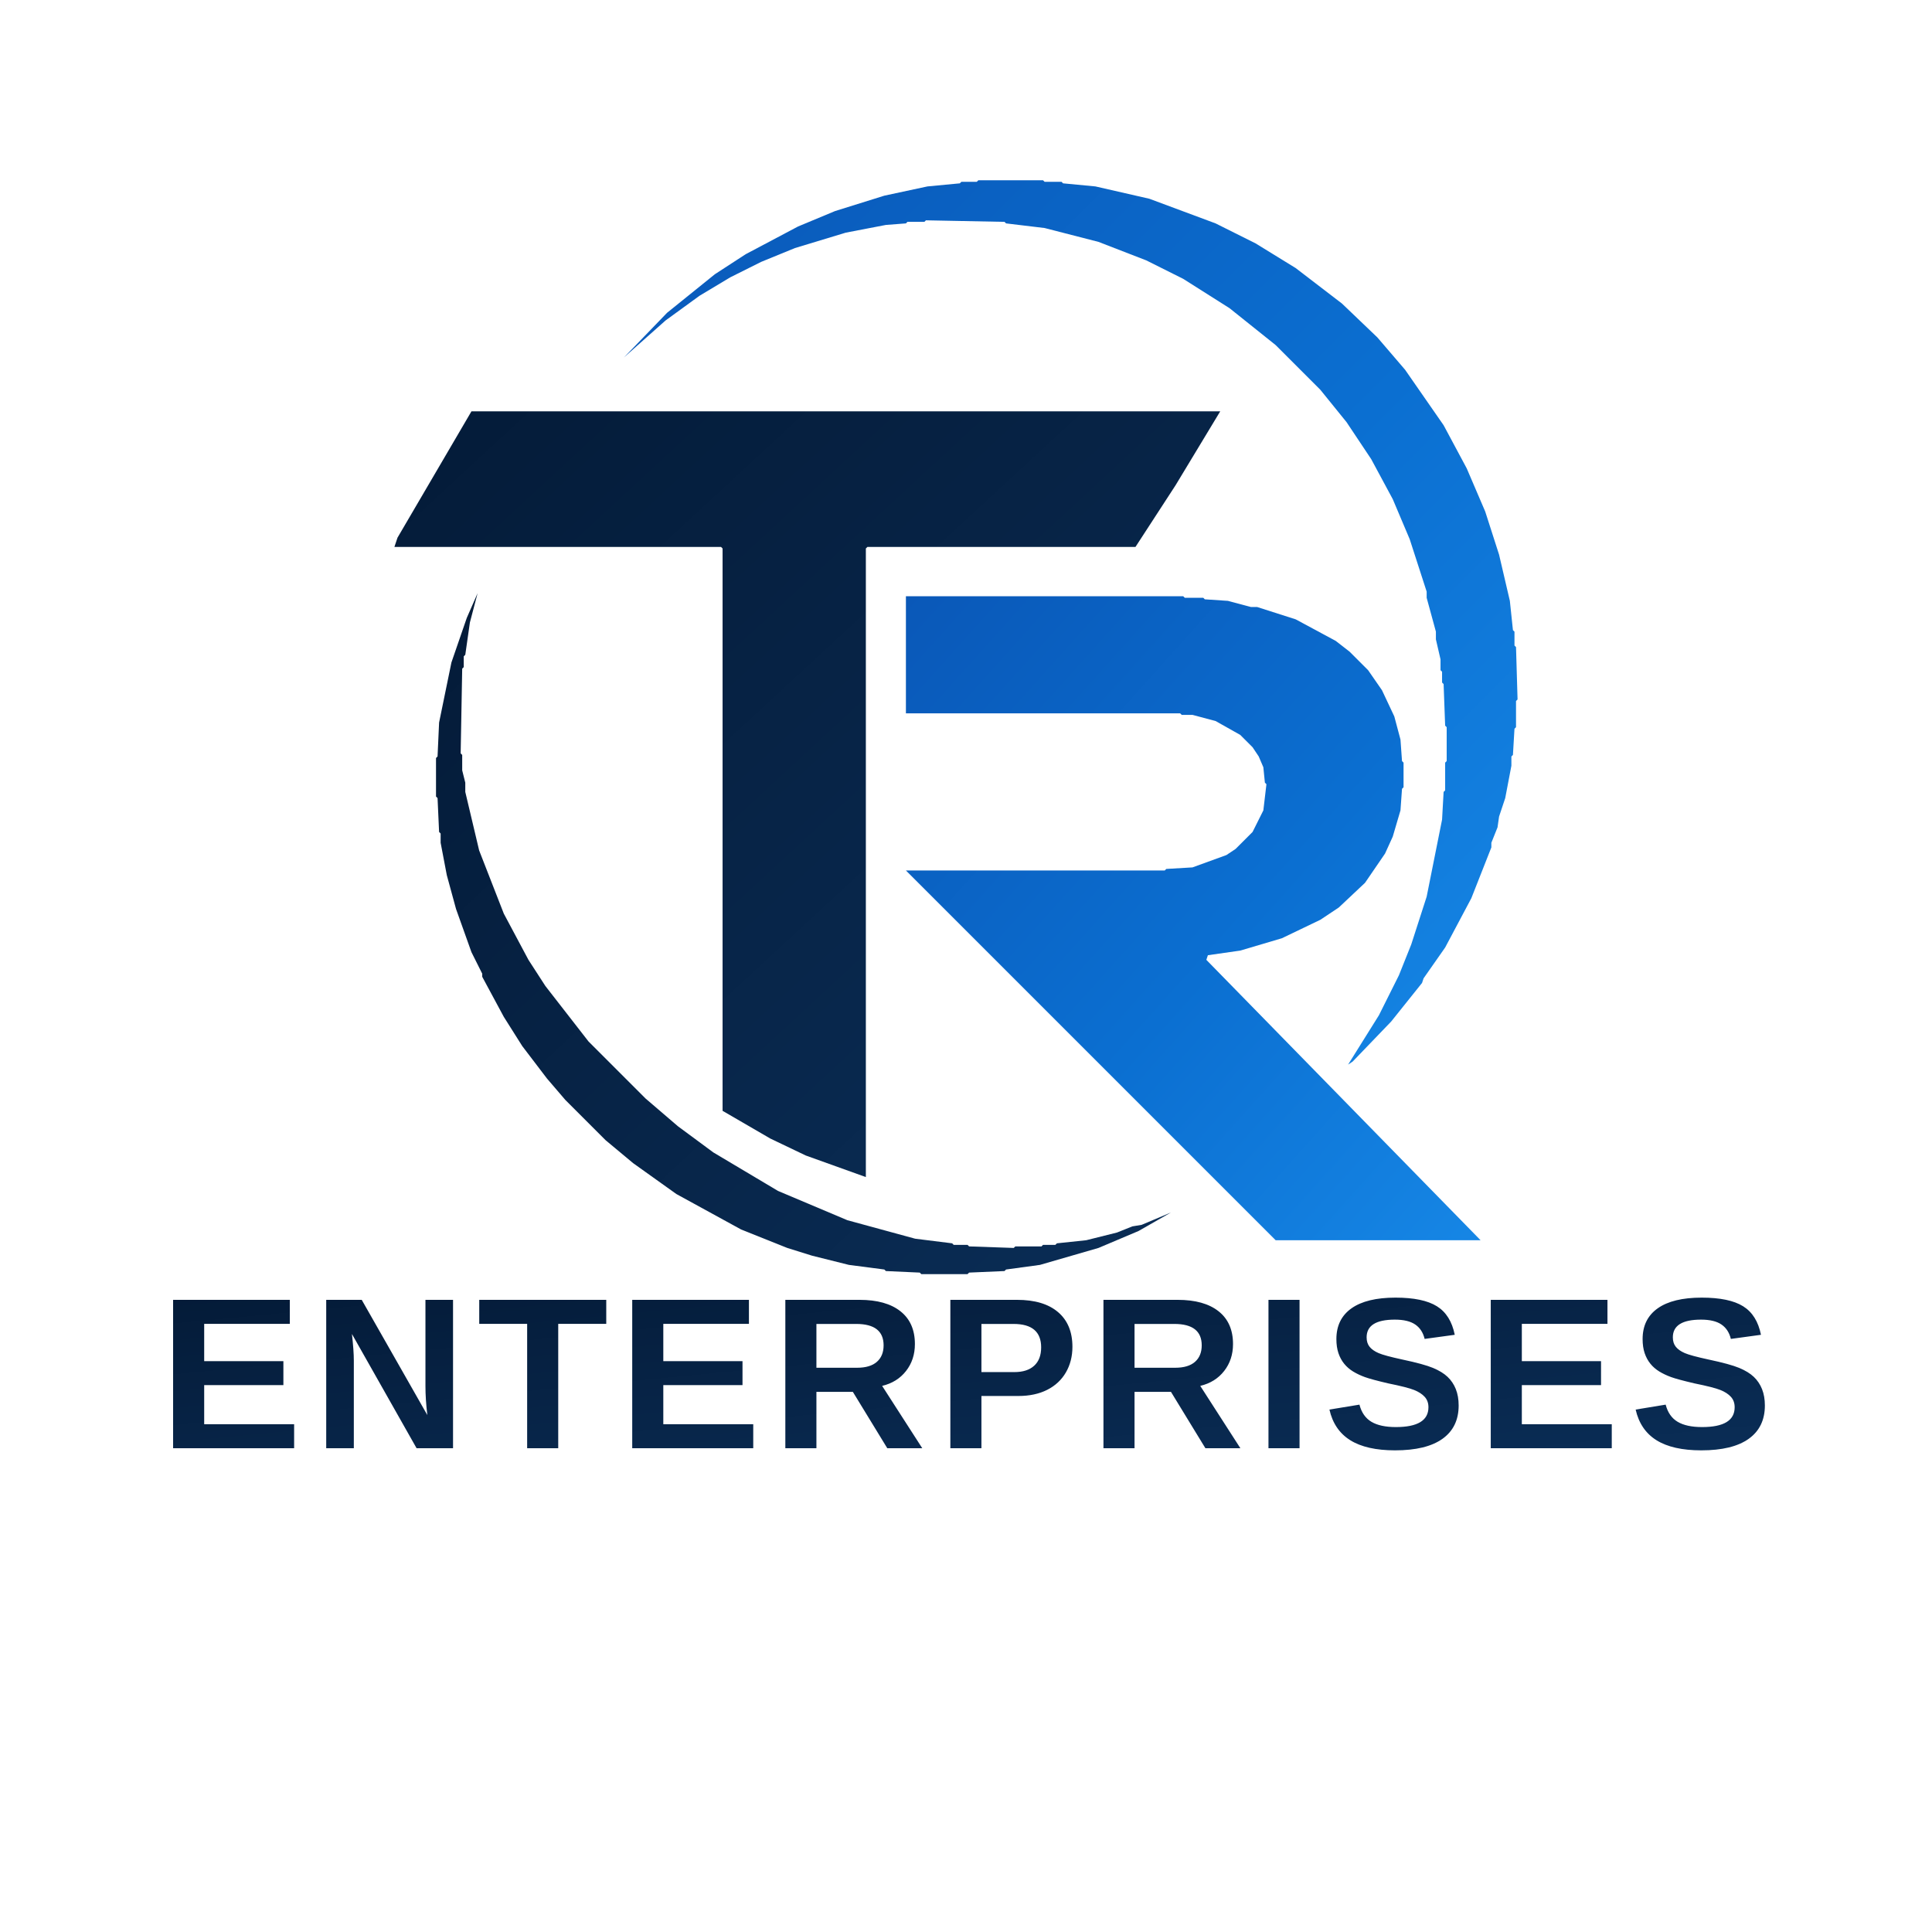
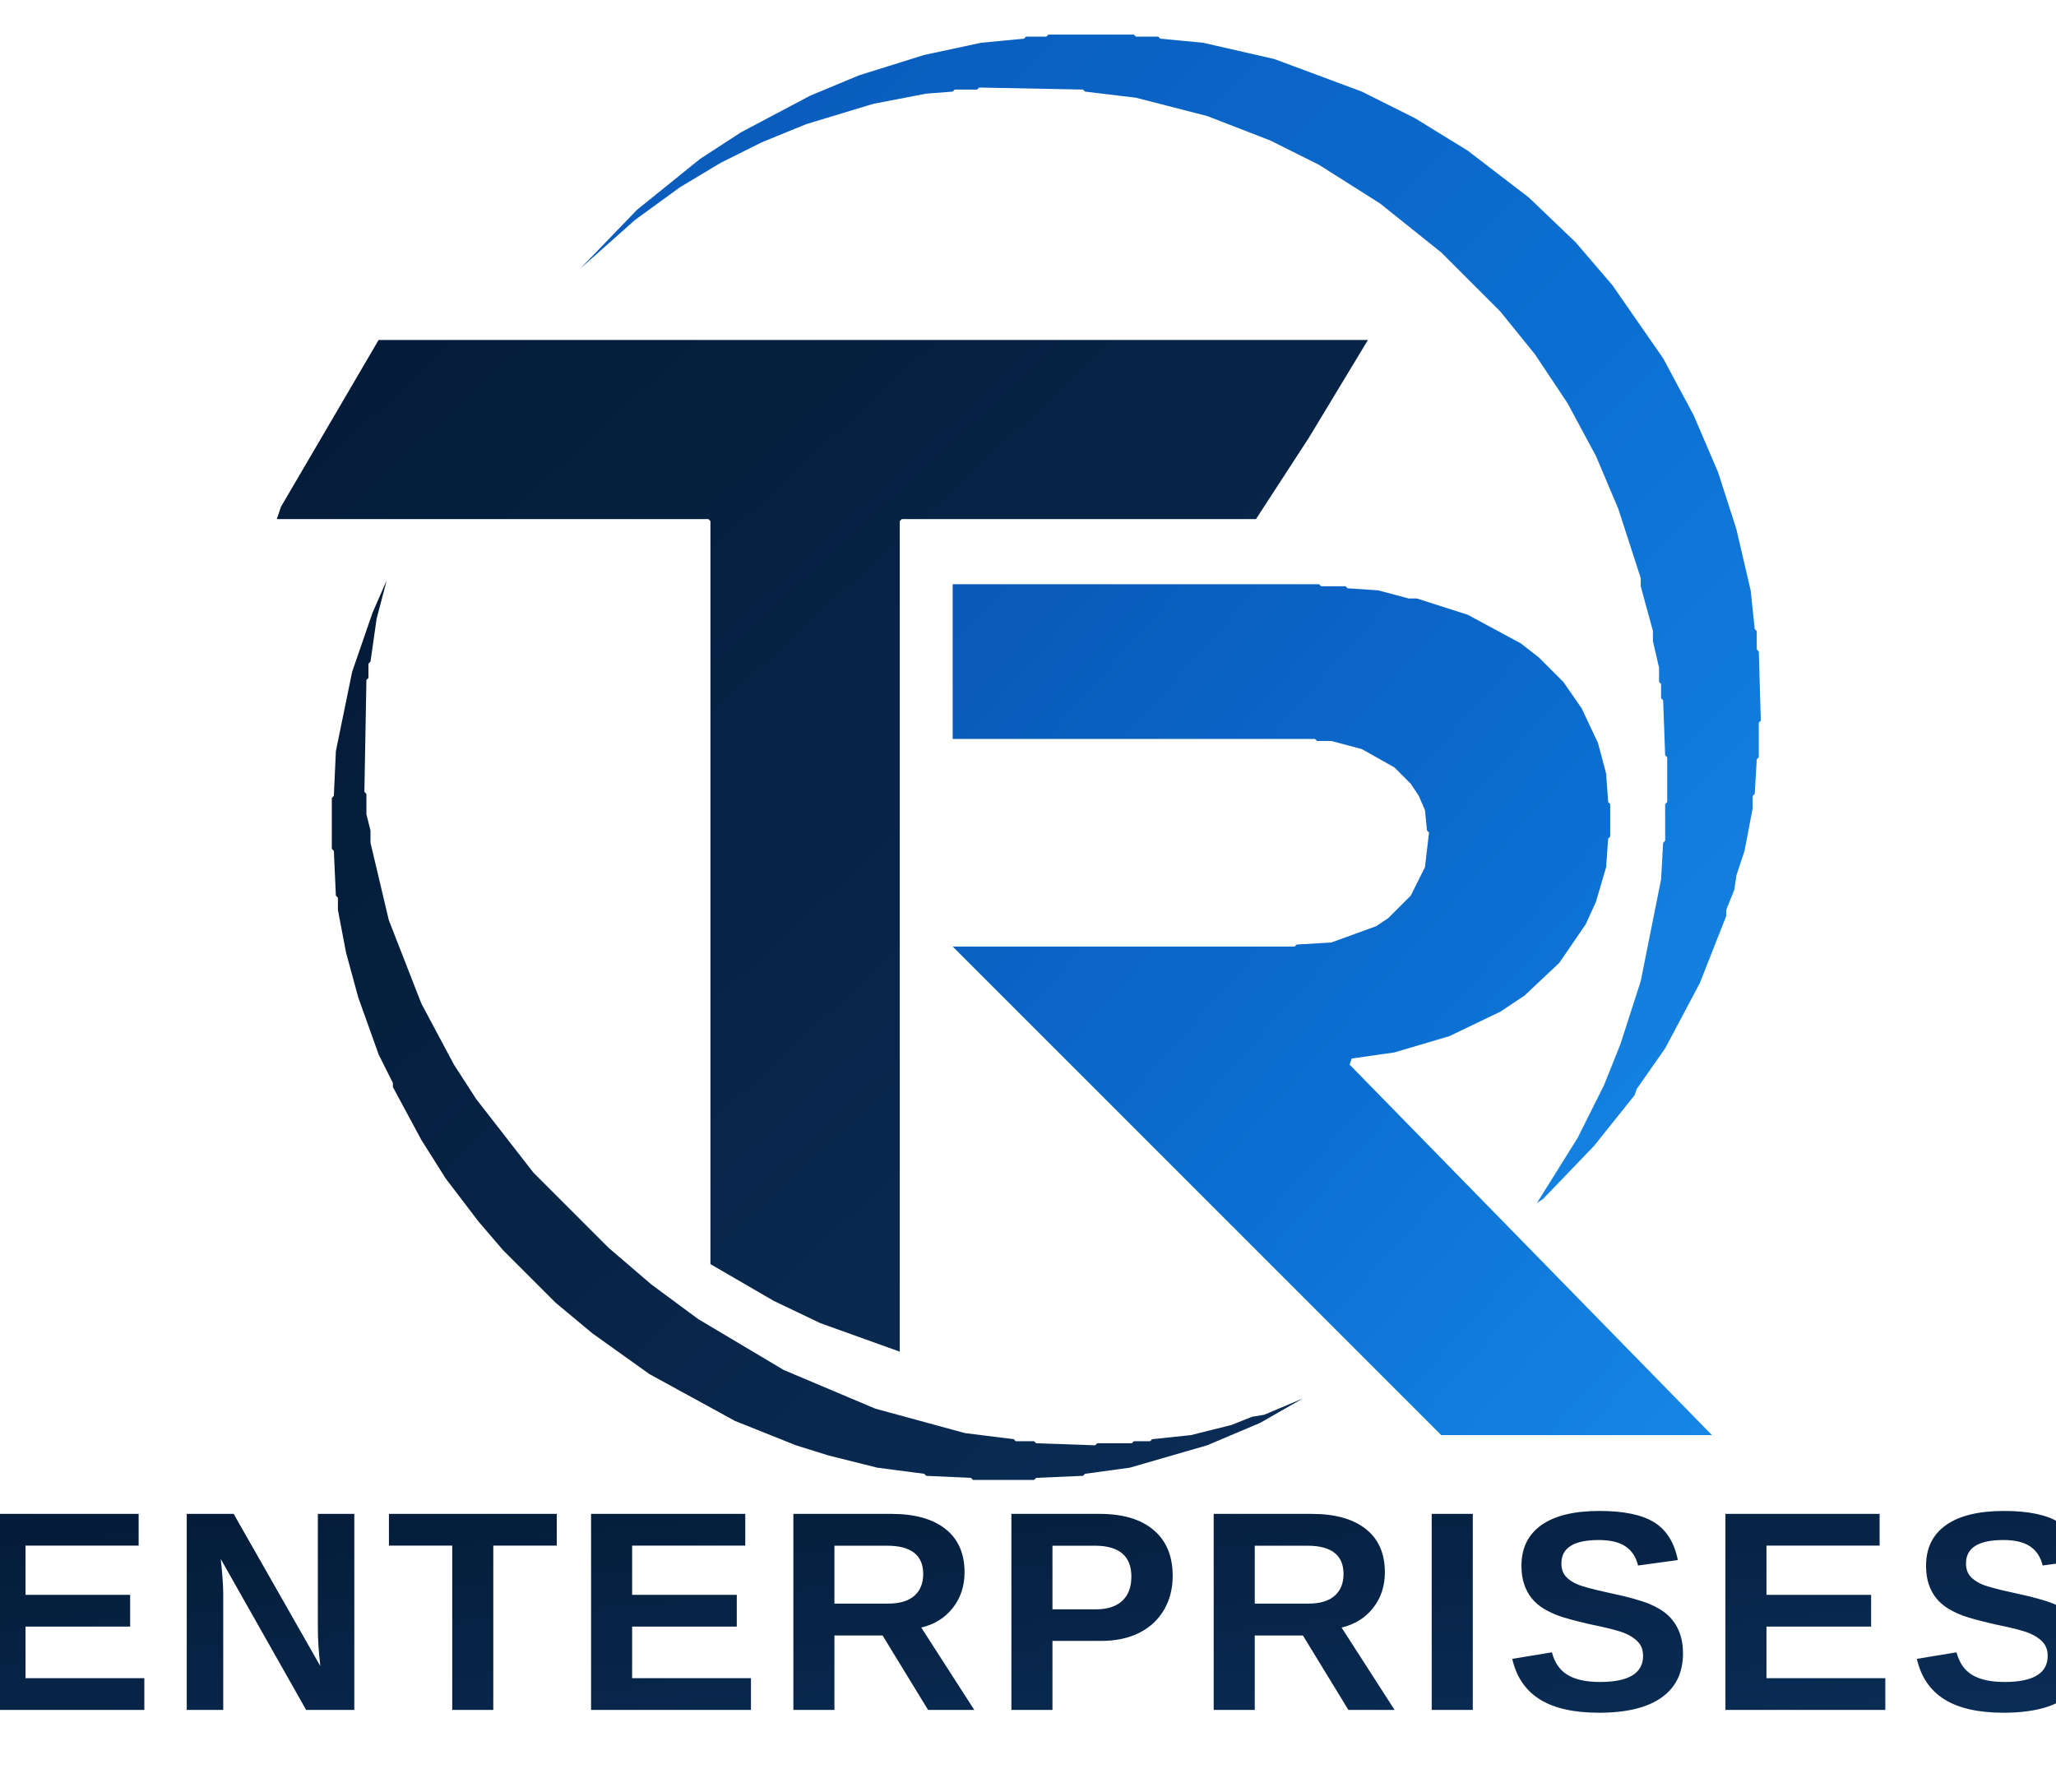
- <svg xmlns="http://www.w3.org/2000/svg" width="1254" height="1254" viewBox="0 0 1254 1254">
+ <svg xmlns="http://www.w3.org/2000/svg" width="1010" height="880" viewBox="120 100 1010 880">
  <defs>
    <linearGradient id="blueGrad" x1="0" y1="0" x2="1" y2="1">
      <stop offset="0%" stop-color="#0A58B8" />
      <stop offset="55%" stop-color="#0B6FD1" />
      <stop offset="100%" stop-color="#1686E5" />
    </linearGradient>
    <linearGradient id="navyGrad" x1="0" y1="0" x2="1" y2="1">
      <stop offset="0%" stop-color="#041B38" />
      <stop offset="100%" stop-color="#0A2D56" />
    </linearGradient>
  </defs>
  <g fill-rule="evenodd">
    <g fill="url(#blueGrad)">
      <path d="M433 203         L405 232 L432 208 L454 192 L474 180 L494 170         L516 161 L549 151 L575 146 L588 145 L589 144         L600 144 L601 143 L652 144 L653 145 L678 148         L713 157 L744 169 L768 181 L798 200 L828 224         L857 253 L874 274 L890 298 L904 324 L915 350         L926 384 L926 388 L932 410 L932 415 L935 428         L935 435 L936 436 L936 443 L937 444 L938 471         L939 472 L939 494 L938 495 L938 513 L937 514         L936 532 L926 582 L916 613 L908 633 L895 659         L875 691 L878 689 L903 663 L923 638 L924 635         L938 615 L955 583 L968 550 L968 547 L972 537         L973 530 L977 518 L981 497 L981 491 L982 490         L983 473 L984 472 L984 455 L985 454 L984 420         L983 419 L983 410 L982 409 L980 390 L973 360         L964 332 L952 304 L937 276 L912 240 L894 219         L871 197 L841 174 L815 158 L789 145 L746 129         L711 121 L690 119 L689 118 L678 118 L677 117         L635 117 L634 118 L624 118 L623 119 L602 121         L574 127 L542 137 L518 147 L484 165 L464 178 Z" />
    </g>
    <g fill="url(#navyGrad)">
      <path d="M306 267         L258 349 L256 355         L468 355         L469 356         L469 721         L500 739         L523 750         L562 764         L562 356         L563 355         L737 355         L763 315         L792 267 Z" />
      <path d="M310 385         L303 401 L293 430 L285 469         L284 491 L283 492 L283 517         L284 518 L285 540 L286 541 L286 547         L290 568 L296 590 L306 618 L313 632         L313 634 L327 660 L339 679 L355 700         L367 714 L393 740 L411 755 L439 775         L481 798 L511 810 L527 815 L551 821         L574 824 L575 825 L597 826 L598 827         L628 827 L629 826 L652 825 L653 824         L675 821 L713 810 L739 799 L760 787         L741 795 L735 796 L725 800 L705 805         L686 807 L685 808 L677 808 L676 809         L659 809 L658 810 L629 809 L628 808         L619 808 L618 807 L594 804 L550 792         L505 773 L463 748 L440 731 L419 713         L382 676 L354 640 L343 623 L327 593         L311 552 L302 514 L302 508 L300 500         L300 490 L299 489 L300 434 L301 433         L301 426 L302 425 L305 404 Z" />
    </g>
    <g fill="url(#blueGrad)">
      <path d="M588 387         L588 463         L766 463         L767 464         L774 464         L789 468         L805 477         L813 485         L817 491         L820 498         L821 508         L822 509         L820 526         L813 540         L802 551         L796 555         L774 563         L757 564         L756 565         L588 565         L828 805         L961 805         L783 623         L784 620         L805 617         L832 609         L857 597         L869 589         L886 573         L899 554         L904 543         L909 526         L910 512         L911 511         L911 495         L910 494         L909 480         L905 465         L897 448         L888 435         L876 423         L867 416         L841 402         L816 394         L812 394         L797 390         L782 389         L781 388         L769 388         L768 387 Z" />
    </g>
    <g fill="url(#navyGrad)" font-family="Arial, Helvetica, sans-serif" font-size="140" font-weight="700" letter-spacing="6" text-anchor="middle">
      <text x="627" y="940">ENTERPRISES</text>
    </g>
  </g>
</svg>
